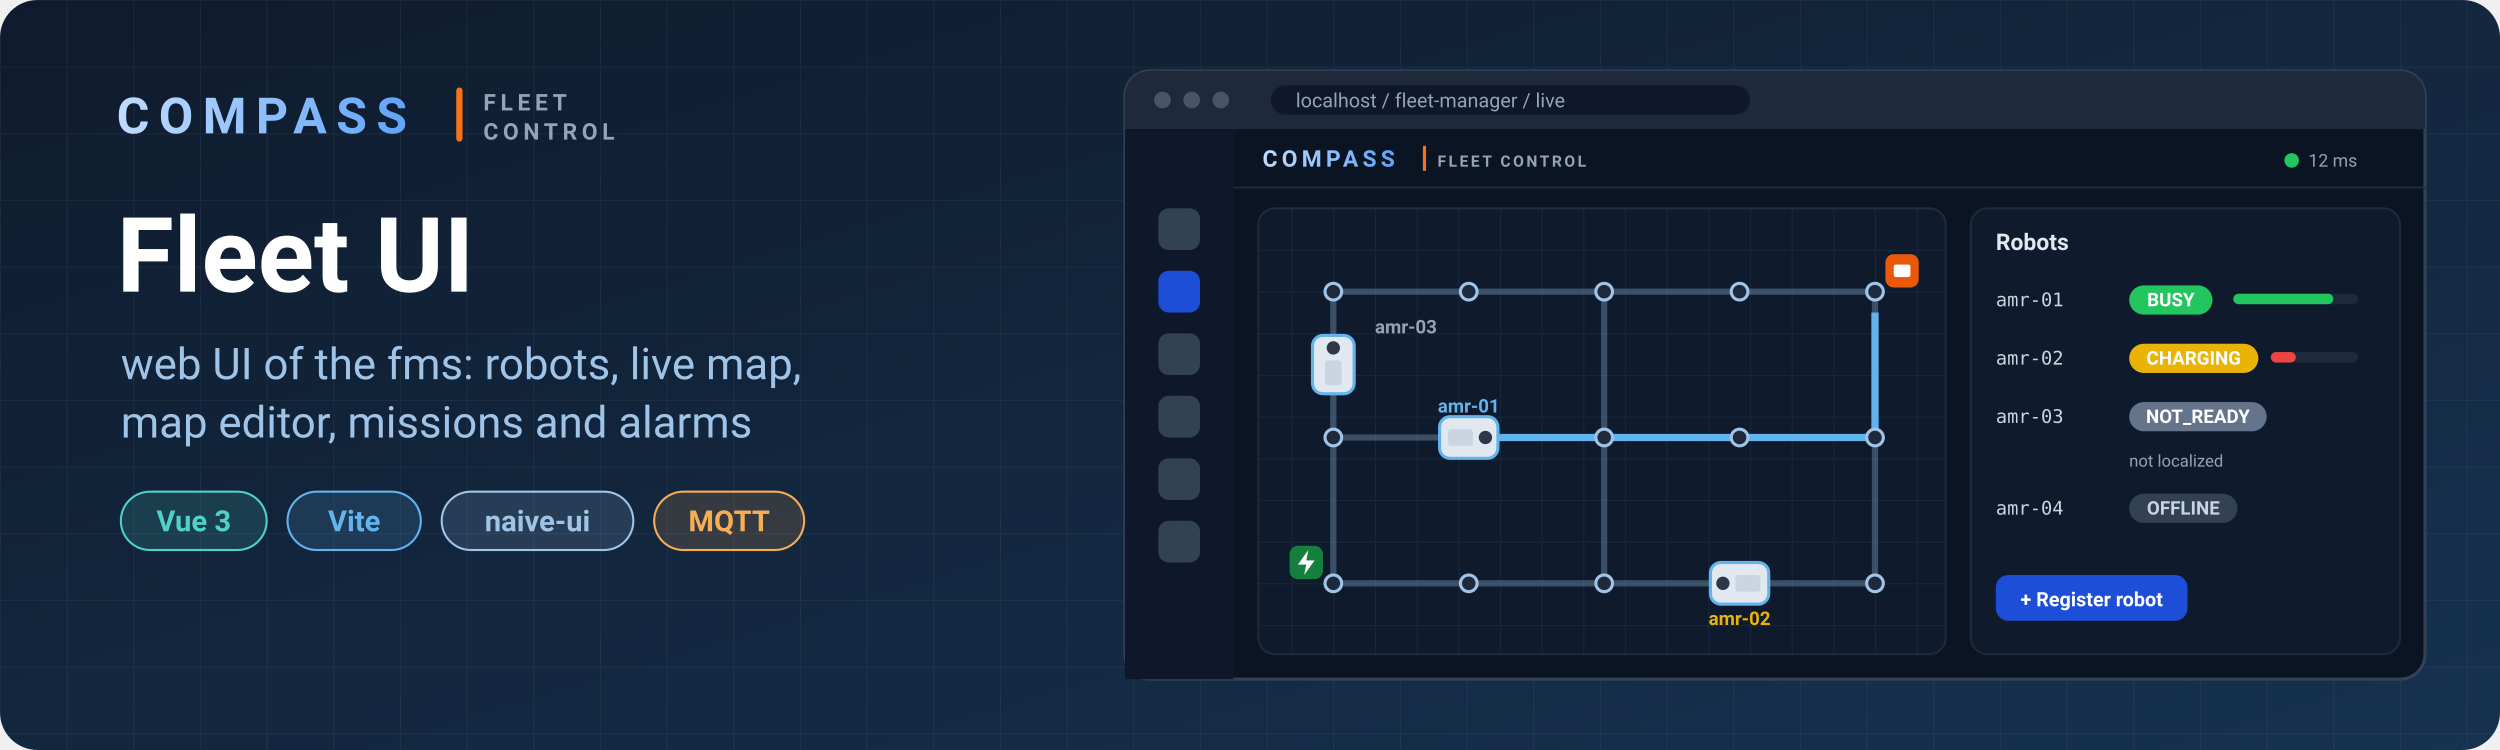
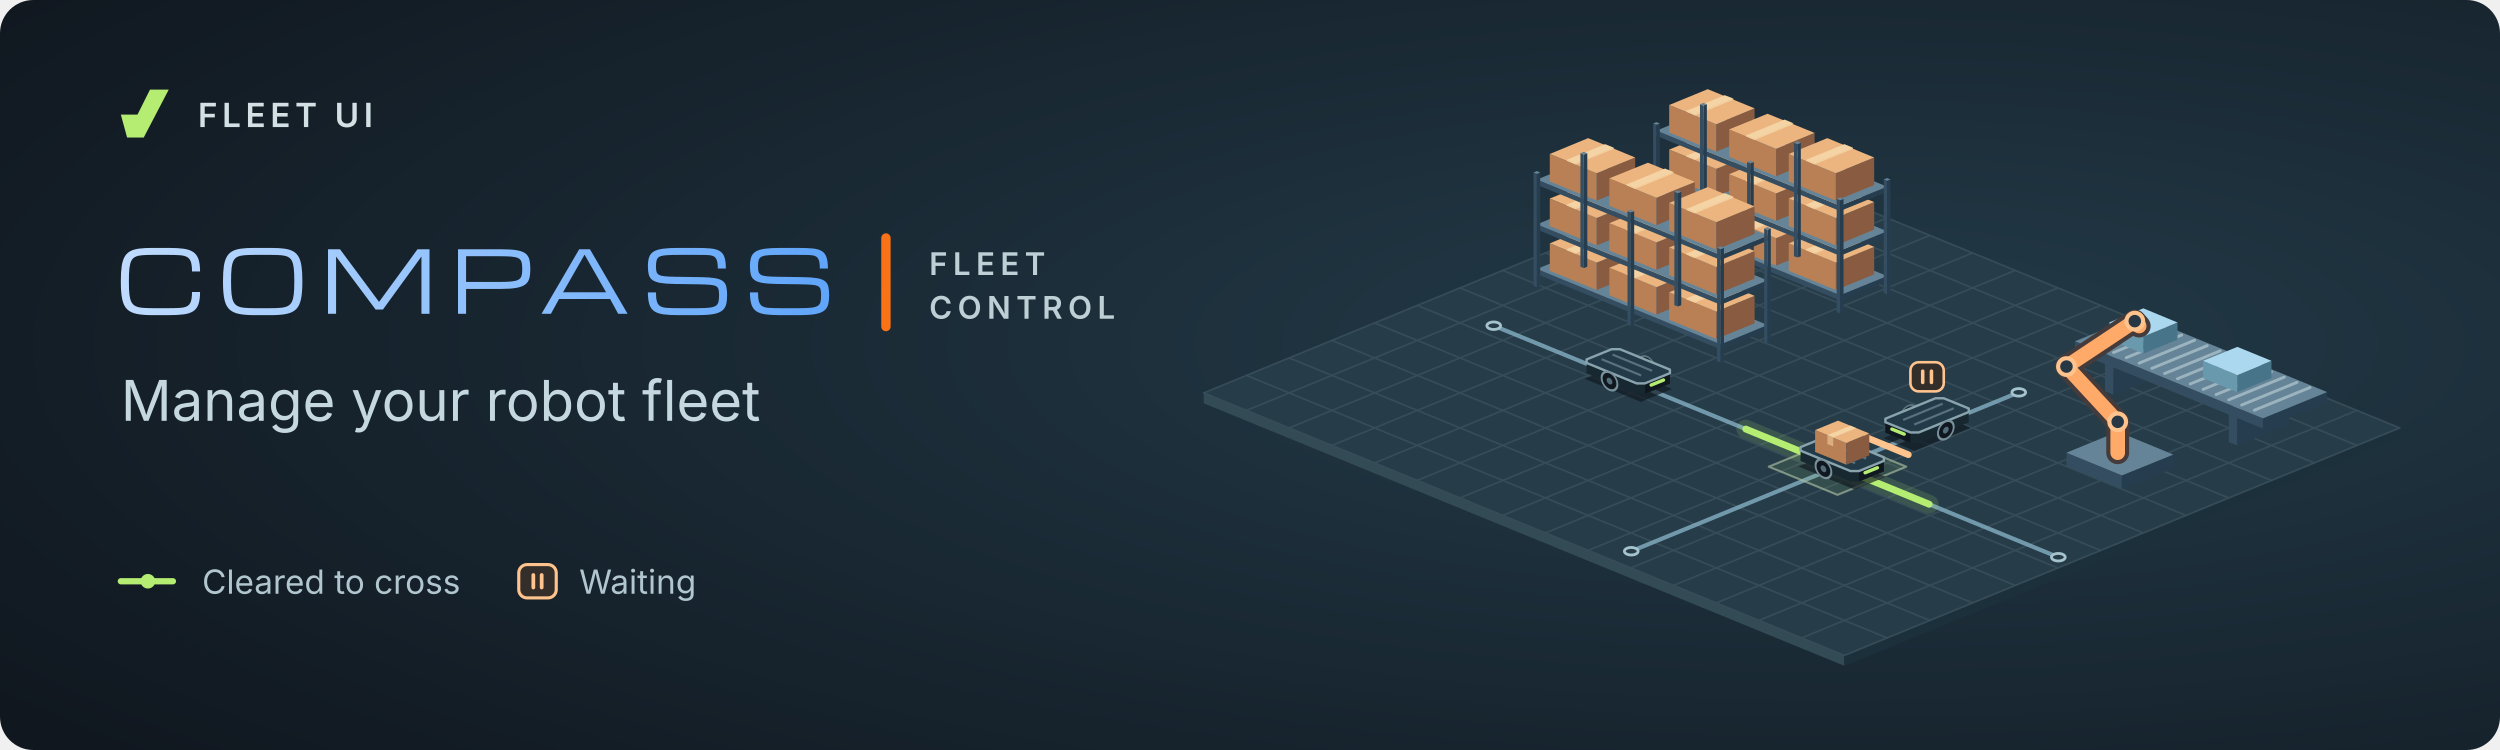
- <svg xmlns="http://www.w3.org/2000/svg" viewBox="0 0 1200 360" width="1200" height="360" font-family="'Segoe UI', Roboto, Helvetica, Arial, sans-serif">
+ <svg xmlns="http://www.w3.org/2000/svg" xmlns:xlink="http://www.w3.org/1999/xlink" width="1200" height="360" viewBox="0 0 1200 360" role="img" aria-labelledby="title description" font-family="Inter, 'Segoe UI', Arial, sans-serif">
  <defs>
-     <linearGradient id="bg" x1="0" y1="0" x2="1" y2="1">
-       <stop offset="0" stop-color="#0f1b2d" />
-       <stop offset="1" stop-color="#16324f" />
-     </linearGradient>
-     <pattern id="grid" width="32" height="32" patternUnits="userSpaceOnUse">
-       <path d="M32 0H0V32" fill="none" stroke="#ffffff" stroke-opacity="0.05" stroke-width="1" />
-     </pattern>
-     <linearGradient id="wordmark" x1="0" y1="0" x2="1" y2="0">
-       <stop offset="0" stop-color="#bfdbfe" />
+     <radialGradient id="backdrop" cx="0.73" cy="0.46" r="0.87">
+       <stop stop-color="#233b49" />
+       <stop offset="1" stop-color="#10171f" />
+     </radialGradient>
+     <linearGradient id="wordmark" x2="100%" y2="0%">
+       <stop stop-color="#bfdbfe" />
      <stop offset="1" stop-color="#60a5fa" />
    </linearGradient>
-     <pattern id="mapgrid" width="20" height="20" patternUnits="userSpaceOnUse">
-       <path d="M20 0H0V20" fill="none" stroke="#63b3ed" stroke-opacity="0.08" stroke-width="1" />
-     </pattern>
-     <g id="robot">
-       <rect x="-14" y="-10" width="28" height="20" rx="5" fill="#e2e8f0" stroke="#63b3ed" stroke-width="1.5" />
-       <rect x="-10" y="-4" width="12" height="8" rx="1.5" fill="#cbd5e1" />
-       <circle cx="8" cy="0" r="3.2" fill="#2d3748" />
+   </defs>
+   <rect width="1200" height="360" rx="16" fill="url(#backdrop)" />
+   <g transform="translate(58 43)">
+     <path d="M0 12h8l6-12h9L11 23H3Z" fill="#b4ed72" />
+     <text x="37" y="18" fill="#d3e1e5" font-size="16" font-weight="600" letter-spacing="2.2">FLEET UI</text>
+   </g>
+   <path aria-label="COMPASS" fill="url(#wordmark)" d="M58 135.54V134.73Q58 130.62 58.4 127.82Q58.81 125.03 59.79 123.28Q60.78 121.52 62.49 120.59Q64.19 119.67 66.77 119.33Q69.35 119 72.98 119H81.11Q85.26 119 88.12 119.39Q90.97 119.79 92.72 120.95Q94.46 122.11 95.25 124.35Q96.03 126.6 96.03 130.31H92.16Q92.16 127.39 91.64 125.77Q91.11 124.14 89.87 123.42Q88.63 122.69 86.49 122.52Q84.36 122.35 81.11 122.35H72.98Q70.1 122.35 68.12 122.52Q66.15 122.69 64.91 123.31Q63.67 123.92 63.01 125.25Q62.36 126.58 62.11 128.88Q61.87 131.18 61.87 134.73V135.54Q61.87 138.96 62.11 141.22Q62.36 143.48 63.01 144.83Q63.67 146.18 64.91 146.85Q66.15 147.51 68.12 147.72Q70.1 147.92 72.98 147.92H81.11Q84.36 147.92 86.49 147.78Q88.63 147.64 89.87 146.95Q91.11 146.26 91.64 144.66Q92.16 143.06 92.16 140.15H96.03Q96.03 143.86 95.25 146.08Q94.46 148.3 92.72 149.42Q90.97 150.54 88.12 150.9Q85.26 151.27 81.11 151.27H72.98Q68.45 151.27 65.52 150.65Q62.6 150.03 60.95 148.38Q59.31 146.73 58.66 143.62Q58 140.52 58 135.54ZM122.02 151.27Q117.48 151.27 114.56 150.65Q111.64 150.03 109.99 148.38Q108.35 146.73 107.69 143.62Q107.04 140.52 107.04 135.54V134.73Q107.04 130.62 107.44 127.82Q107.84 125.03 108.83 123.28Q109.82 121.52 111.52 120.59Q113.23 119.67 115.81 119.33Q118.39 119 122.02 119H130.15Q133.78 119 136.36 119.33Q138.94 119.67 140.64 120.59Q142.35 121.52 143.34 123.28Q144.32 125.03 144.73 127.82Q145.13 130.62 145.13 134.73V135.54Q145.13 140.52 144.47 143.62Q143.82 146.73 142.18 148.38Q140.53 150.03 137.61 150.65Q134.68 151.27 130.15 151.27ZM122.02 147.92H130.15Q133.03 147.92 135.01 147.72Q136.98 147.51 138.22 146.85Q139.46 146.18 140.12 144.83Q140.77 143.48 141.02 141.22Q141.26 138.96 141.26 135.54V134.73Q141.26 131.18 141.02 128.88Q140.77 126.58 140.12 125.25Q139.46 123.92 138.22 123.31Q136.98 122.69 135.01 122.52Q133.03 122.35 130.15 122.35H122.02Q119.14 122.35 117.16 122.52Q115.18 122.69 113.94 123.31Q112.7 123.92 112.05 125.25Q111.39 126.58 111.15 128.88Q110.91 131.18 110.91 134.73V135.54Q110.91 138.96 111.15 141.22Q111.39 143.48 112.05 144.83Q112.7 146.18 113.94 146.85Q115.18 147.51 117.16 147.72Q119.14 147.92 122.02 147.92ZM157.45 150.62V119.65H163.21L181.95 144.91L200.4 119.65H206.17V150.62H202.29V123.15L183.8 148.58H180.29L161.32 123.15V150.62ZM219.85 150.62V119.65H240.58Q245.12 119.65 247.89 120.09Q250.67 120.53 252.1 121.57Q253.53 122.61 254.03 124.37Q254.54 126.14 254.54 128.76V129.57Q254.54 132.07 254.02 133.81Q253.51 135.56 252.04 136.62Q250.57 137.69 247.78 138.19Q245 138.68 240.46 138.68H223.72V150.62ZM250.67 128.76Q250.67 126.84 250.3 125.7Q249.94 124.55 248.85 123.96Q247.76 123.38 245.6 123.18Q243.45 122.99 239.84 122.99H223.72V135.33H239.84Q243.45 135.33 245.6 135.1Q247.76 134.87 248.85 134.26Q249.94 133.64 250.3 132.5Q250.67 131.36 250.67 129.57ZM259.94 150.62 278.01 119.65H283.17L301.24 150.62H296.72L292.85 143.52H268.33L264.45 150.62ZM270.26 140.29H290.91L280.59 122.23ZM345.15 141.67Q345.15 139.87 344.87 138.84Q344.59 137.81 343.6 137.32Q342.61 136.83 340.53 136.68Q338.46 136.52 334.85 136.46L323.63 136.3Q319.48 136.24 316.96 135.8Q314.44 135.35 313.15 134.4Q311.86 133.44 311.42 131.83Q310.99 130.21 310.99 127.79Q310.99 125.15 311.59 123.44Q312.18 121.72 313.74 120.75Q315.31 119.79 318.17 119.39Q321.03 119 325.57 119H334.2Q338.32 119 341.06 119.26Q343.8 119.52 345.41 120.47Q347.03 121.42 347.72 123.42Q348.42 125.41 348.42 128.9H344.55Q344.55 126.2 344.03 124.82Q343.52 123.44 342.34 122.93Q341.16 122.43 339.16 122.39Q337.17 122.35 334.2 122.35H325.77Q322.16 122.35 319.99 122.49Q317.83 122.63 316.72 123.13Q315.61 123.64 315.24 124.75Q314.86 125.86 314.86 127.79Q314.86 129.43 315.12 130.41Q315.39 131.4 316.3 131.92Q317.22 132.43 319.14 132.62Q321.05 132.81 324.36 132.85L336.38 133.02Q340.61 133.08 343.14 133.51Q345.68 133.94 346.94 134.91Q348.2 135.88 348.61 137.52Q349.02 139.17 349.02 141.67Q349.02 144.39 348.51 146.23Q347.99 148.08 346.52 149.19Q345.05 150.3 342.27 150.78Q339.48 151.27 334.95 151.27H325.51Q321.38 151.27 318.57 150.9Q315.77 150.54 314.11 149.44Q312.44 148.34 311.72 146.16Q310.99 143.99 310.99 140.36H314.86Q314.86 143.2 315.33 144.75Q315.79 146.3 316.95 146.98Q318.11 147.66 320.2 147.79Q322.28 147.92 325.51 147.92H334.75Q338.36 147.92 340.45 147.69Q342.55 147.45 343.56 146.8Q344.57 146.14 344.86 144.91Q345.15 143.68 345.15 141.67ZM394.13 141.67Q394.13 139.87 393.85 138.84Q393.56 137.81 392.58 137.32Q391.59 136.83 389.51 136.68Q387.43 136.52 383.82 136.46L372.61 136.3Q368.46 136.24 365.94 135.8Q363.42 135.35 362.13 134.4Q360.83 133.44 360.4 131.83Q359.97 130.21 359.97 127.79Q359.97 125.15 360.56 123.44Q361.16 121.72 362.72 120.75Q364.28 119.79 367.15 119.39Q370.01 119 374.55 119H383.18Q387.29 119 390.03 119.26Q392.78 119.52 394.39 120.47Q396 121.42 396.7 123.42Q397.4 125.41 397.4 128.9H393.52Q393.52 126.2 393.01 124.82Q392.49 123.44 391.32 122.93Q390.14 122.43 388.14 122.39Q386.14 122.35 383.18 122.35H374.75Q371.14 122.35 368.97 122.49Q366.8 122.63 365.69 123.13Q364.59 123.64 364.21 124.75Q363.84 125.86 363.84 127.79Q363.84 129.43 364.1 130.41Q364.36 131.4 365.28 131.92Q366.2 132.43 368.11 132.62Q370.03 132.81 373.34 132.85L385.36 133.02Q389.59 133.08 392.12 133.51Q394.65 133.94 395.91 134.91Q397.17 135.88 397.59 137.52Q398 139.17 398 141.67Q398 144.39 397.49 146.23Q396.97 148.08 395.5 149.19Q394.03 150.3 391.24 150.78Q388.46 151.27 383.92 151.27H374.49Q370.35 151.27 367.55 150.9Q364.75 150.54 363.08 149.44Q361.42 148.34 360.69 146.16Q359.97 143.99 359.97 140.36H363.84Q363.84 143.2 364.3 144.75Q364.77 146.3 365.93 146.98Q367.09 147.66 369.17 147.79Q371.26 147.92 374.49 147.92H383.72Q387.33 147.92 389.43 147.69Q391.53 147.45 392.54 146.8Q393.54 146.14 393.84 144.91Q394.13 143.68 394.13 141.67Z" />
+   <rect x="423" y="112" width="4.5" height="47" rx="2.25" fill="#f97316" />
+   <g fill="#bed0d6" font-size="15" font-weight="600" letter-spacing="2.6">
+     <text x="446" y="132">FLEET</text>
+     <text x="446" y="153">CONTROL</text>
+   </g>
+   <text x="58" y="202" font-size="27" fill="#c6d8df">Manage your robot fleet</text>
+   <g transform="translate(58 279)" fill="#b1c6ce" font-size="16">
+     <path d="M0 0h25" fill="none" stroke="#b4ed72" stroke-width="3" stroke-linecap="round" />
+     <circle cx="13" r="3.5" fill="#b4ed72" />
+     <text x="39" y="6">Cleared to cross</text>
+     <rect x="191" y="-8" width="18" height="16" rx="4" fill="#342e2a" stroke="#ffc38e" stroke-width="1.5" />
+     <path d="M198-3v6m4-6v6" fill="none" stroke="#ffc38e" stroke-width="1.8" stroke-linecap="round" />
+     <text x="220" y="6">Waiting</text>
+   </g>
+   <g transform="translate(17 19)">
+     <polygon points="560.8,169.6 868.3,295.6 868.3,300.6 560.8,174.6" fill="#334B55" />
+     <polygon points="1134.8,186.4 868.3,295.6 868.3,300.6 1134.8,191.4" fill="#1C303B" />
+     <polygon points="827.3,60.4 1134.8,186.4 868.3,295.6 560.8,169.6" fill="#263D49" />
+     <polyline points="827.3,60.4 560.8,169.6" fill="none" stroke="#364C58" stroke-width="0.8" stroke-linejoin="round" stroke-linecap="round" stroke-dasharray="none" />
+     <polyline points="847.8,68.8 581.3,178.0" fill="none" stroke="#364C58" stroke-width="0.8" stroke-linejoin="round" stroke-linecap="round" stroke-dasharray="none" />
+     <polyline points="868.3,77.2 601.8,186.4" fill="none" stroke="#364C58" stroke-width="0.8" stroke-linejoin="round" stroke-linecap="round" stroke-dasharray="none" />
+     <polyline points="888.8,85.6 622.3,194.8" fill="none" stroke="#364C58" stroke-width="0.8" stroke-linejoin="round" stroke-linecap="round" stroke-dasharray="none" />
+     <polyline points="909.3,94.0 642.8,203.2" fill="none" stroke="#364C58" stroke-width="0.8" stroke-linejoin="round" stroke-linecap="round" stroke-dasharray="none" />
+     <polyline points="929.8,102.4 663.3,211.6" fill="none" stroke="#364C58" stroke-width="0.8" stroke-linejoin="round" stroke-linecap="round" stroke-dasharray="none" />
+     <polyline points="950.3,110.8 683.8,220.0" fill="none" stroke="#364C58" stroke-width="0.8" stroke-linejoin="round" stroke-linecap="round" stroke-dasharray="none" />
+     <polyline points="970.8,119.2 704.3,228.4" fill="none" stroke="#364C58" stroke-width="0.8" stroke-linejoin="round" stroke-linecap="round" stroke-dasharray="none" />
+     <polyline points="991.3,127.6 724.8,236.8" fill="none" stroke="#364C58" stroke-width="0.8" stroke-linejoin="round" stroke-linecap="round" stroke-dasharray="none" />
+     <polyline points="1011.8,136.0 745.3,245.2" fill="none" stroke="#364C58" stroke-width="0.8" stroke-linejoin="round" stroke-linecap="round" stroke-dasharray="none" />
+     <polyline points="1032.3,144.4 765.8,253.6" fill="none" stroke="#364C58" stroke-width="0.8" stroke-linejoin="round" stroke-linecap="round" stroke-dasharray="none" />
+     <polyline points="1052.8,152.8 786.3,262.0" fill="none" stroke="#364C58" stroke-width="0.8" stroke-linejoin="round" stroke-linecap="round" stroke-dasharray="none" />
+     <polyline points="1073.3,161.2 806.8,270.4" fill="none" stroke="#364C58" stroke-width="0.8" stroke-linejoin="round" stroke-linecap="round" stroke-dasharray="none" />
+     <polyline points="1093.8,169.6 827.3,278.8" fill="none" stroke="#364C58" stroke-width="0.8" stroke-linejoin="round" stroke-linecap="round" stroke-dasharray="none" />
+     <polyline points="1114.3,178.0 847.8,287.2" fill="none" stroke="#364C58" stroke-width="0.8" stroke-linejoin="round" stroke-linecap="round" stroke-dasharray="none" />
+     <polyline points="1134.8,186.4 868.3,295.6" fill="none" stroke="#364C58" stroke-width="0.8" stroke-linejoin="round" stroke-linecap="round" stroke-dasharray="none" />
+     <polyline points="827.3,60.4 1134.8,186.4" fill="none" stroke="#364C58" stroke-width="0.8" stroke-linejoin="round" stroke-linecap="round" stroke-dasharray="none" />
+     <polyline points="806.8,68.8 1114.3,194.8" fill="none" stroke="#364C58" stroke-width="0.8" stroke-linejoin="round" stroke-linecap="round" stroke-dasharray="none" />
+     <polyline points="786.3,77.2 1093.8,203.2" fill="none" stroke="#364C58" stroke-width="0.8" stroke-linejoin="round" stroke-linecap="round" stroke-dasharray="none" />
+     <polyline points="765.8,85.6 1073.3,211.6" fill="none" stroke="#364C58" stroke-width="0.8" stroke-linejoin="round" stroke-linecap="round" stroke-dasharray="none" />
+     <polyline points="745.3,94.0 1052.8,220.0" fill="none" stroke="#364C58" stroke-width="0.8" stroke-linejoin="round" stroke-linecap="round" stroke-dasharray="none" />
+     <polyline points="724.8,102.4 1032.3,228.4" fill="none" stroke="#364C58" stroke-width="0.8" stroke-linejoin="round" stroke-linecap="round" stroke-dasharray="none" />
+     <polyline points="704.3,110.8 1011.8,236.8" fill="none" stroke="#364C58" stroke-width="0.8" stroke-linejoin="round" stroke-linecap="round" stroke-dasharray="none" />
+     <polyline points="683.8,119.2 991.3,245.2" fill="none" stroke="#364C58" stroke-width="0.8" stroke-linejoin="round" stroke-linecap="round" stroke-dasharray="none" />
+     <polyline points="663.3,127.6 970.8,253.6" fill="none" stroke="#364C58" stroke-width="0.8" stroke-linejoin="round" stroke-linecap="round" stroke-dasharray="none" />
+     <polyline points="642.8,136.0 950.3,262.0" fill="none" stroke="#364C58" stroke-width="0.8" stroke-linejoin="round" stroke-linecap="round" stroke-dasharray="none" />
+     <polyline points="622.3,144.4 929.8,270.4" fill="none" stroke="#364C58" stroke-width="0.8" stroke-linejoin="round" stroke-linecap="round" stroke-dasharray="none" />
+     <polyline points="601.8,152.8 909.3,278.8" fill="none" stroke="#364C58" stroke-width="0.8" stroke-linejoin="round" stroke-linecap="round" stroke-dasharray="none" />
+     <polyline points="581.3,161.2 888.8,287.2" fill="none" stroke="#364C58" stroke-width="0.8" stroke-linejoin="round" stroke-linecap="round" stroke-dasharray="none" />
+     <polyline points="560.8,169.6 868.3,295.6" fill="none" stroke="#364C58" stroke-width="0.8" stroke-linejoin="round" stroke-linecap="round" stroke-dasharray="none" />
+     <defs>
+       <g id="ce-shuttle" stroke-linejoin="round">
+         <path d="M-21-1-6-7.2 21 3.9 6 10.1Z" fill="#10171f" opacity=".65" />
+         <g transform="matrix(.9 .369 0 1 9 -7.4)">
+           <circle r="4.2" fill="#10171f" stroke="#59727e" stroke-width="1" />
+         </g>
+         <path d="M-20-10.3-20-8.6 4 1.2 8 1.2 20-3.7 20 1.3 8 6.2 4 6.2-20-3.6Z" fill="#172831" />
+         <path d="M8 1.2 20-3.7V1.3L8 6.2Z" fill="#10171f" />
+         <path d="M-20-10.3-8-15.2H-4L20-5.4V-3.7L8 1.2H4L-20-8.6Z" fill="#233b49" stroke="#8aa4ae" stroke-width="1.15" />
+         <path d="M-12.8-10.4 6.2-2.6M-7.5-12.6 11.5-4.8" fill="none" stroke="#58717e" stroke-width="1.05" />
+         <g transform="matrix(.9 .369 0 1 -9 .1)">
+           <circle r="4.2" fill="#10171f" stroke="#77909a" stroke-width="1.05" />
+           <circle r="1.55" fill="#526c79" />
+         </g>
+         <path d="m11 2 5.9-2.4" fill="none" stroke="#b4ed72" stroke-width="1.65" stroke-linecap="round" />
+       </g>
+       <g id="ce-hold-symbol">
+         <rect x="-8" y="-32.5" width="16" height="14" rx="4" fill="#342e2a" stroke="#ffc38e" stroke-width="1.25" />
+         <path d="M-2.1-28.2v5.4m4.2-5.4v5.4" fill="none" stroke="#ffc38e" stroke-width="1.7" stroke-linecap="round" />
+       </g>
+     </defs>
+     <g transform="translate(865 205)" fill="none" stroke-linecap="round" stroke-linejoin="round">
+       <path d="M-165-67.65 106 43.46M87-35.67-99 40.59" stroke="#88b4c7" stroke-width="2" opacity=".78" />
+       <g fill="#263d49" stroke="#a5c3cd" stroke-width="1.35">
+         <ellipse cx="-165" cy="-67.65" rx="3.3" ry="1.8" />
+         <ellipse cx="106" cy="43.46" rx="3.3" ry="1.8" />
+         <ellipse cx="87" cy="-35.67" rx="3.3" ry="1.8" />
+         <ellipse cx="-99" cy="40.59" rx="3.3" ry="1.8" />
+       </g>
+       <path d="M-33 0 0-13.53 33 0 0 13.53Z" fill="#b4ed72" fill-opacity=".10" stroke="#a6ba9f" stroke-opacity=".68" stroke-width="1" />
+       <g class="ce-reservation" stroke="#b4ed72">
+         <path d="M-44-18.04 44 18.04" stroke-width="9" opacity=".14" />
+         <path d="M-44-18.04 44 18.04" stroke-width="3.3" />
+       </g>
+       <path class="ce-stop-east" d="M-34-5.74-14-13.94" stroke="#ffc38e" stroke-width="3.2" visibility="hidden" />
+       <path class="ce-stop-west" d="M14-13.94 34-5.74" stroke="#ffc38e" stroke-width="3.2" />
    </g>
-   </defs>
-   <rect width="1200" height="360" rx="18" fill="url(#bg)" />
-   <rect width="1200" height="360" rx="18" fill="url(#grid)" />
-   <rect x="540" y="34" width="624" height="292" rx="12" fill="#0b1422" stroke="#334155" stroke-width="1.5" />
-   <path d="M552 34H1152A12 12 0 0 1 1164 46V62H540V46A12 12 0 0 1 552 34Z" fill="#1e293b" />
-   <g fill="#475569">
-     <circle cx="558" cy="48" r="4" />
-     <circle cx="572" cy="48" r="4" />
-     <circle cx="586" cy="48" r="4" />
-   </g>
-   <rect x="610" y="41" width="230" height="14" rx="7" fill="#0f172a" />
-   <text x="622" y="51.5" fill="#94a3b8" font-size="9.5">localhost / fleet-manager / live</text>
-   <text x="606" y="80" fill="url(#wordmark)" font-size="11" font-weight="700" letter-spacing="2">COMPASS</text>
-   <rect x="683" y="70" width="1.5" height="12" fill="#f97316" />
-   <text x="690" y="80" fill="#94a3b8" font-size="7.5" font-weight="600" letter-spacing="1.2">FLEET CONTROL</text>
-   <circle cx="1100" cy="77" r="3.5" fill="#22c55e" />
-   <text x="1108" y="80" fill="#94a3b8" font-size="8.5">12 ms</text>
-   <path d="M592 90H1164" stroke="#1e293b" stroke-width="1" />
-   <rect x="540" y="62" width="52" height="264" fill="#0f172a" />
-   <g fill="#334155">
-     <rect x="556" y="100" width="20" height="20" rx="5" />
-     <rect x="556" y="160" width="20" height="20" rx="5" />
-     <rect x="556" y="190" width="20" height="20" rx="5" />
-     <rect x="556" y="220" width="20" height="20" rx="5" />
-     <rect x="556" y="250" width="20" height="20" rx="5" />
-   </g>
-   <rect x="556" y="130" width="20" height="20" rx="5" fill="#1d4ed8" />
-   <rect x="604" y="100" width="330" height="214" rx="8" fill="#0f1b2d" stroke="#1e293b" />
-   <rect x="604" y="100" width="330" height="214" rx="8" fill="url(#mapgrid)" />
-   <g stroke="#a0c4e8" stroke-opacity="0.3" stroke-width="3" stroke-linecap="round" fill="none">
-     <path d="M640 140H900M640 210H900M640 280H900" />
-     <path d="M640 140V280M770 140V280M900 140V280" />
-   </g>
-   <path d="M705 210H900V150" fill="none" stroke="#63b3ed" stroke-width="3.5" stroke-linejoin="round" />
-   <g fill="#1e293b" stroke="#a0c4e8" stroke-width="1.5">
-     <circle cx="640" cy="140" r="4" />
-     <circle cx="705" cy="140" r="4" />
-     <circle cx="770" cy="140" r="4" />
-     <circle cx="835" cy="140" r="4" />
-     <circle cx="900" cy="140" r="4" />
-     <circle cx="640" cy="210" r="4" />
-     <circle cx="705" cy="210" r="4" />
-     <circle cx="770" cy="210" r="4" />
-     <circle cx="835" cy="210" r="4" />
-     <circle cx="900" cy="210" r="4" />
-     <circle cx="640" cy="280" r="4" />
-     <circle cx="705" cy="280" r="4" />
-     <circle cx="770" cy="280" r="4" />
-     <circle cx="835" cy="280" r="4" />
-     <circle cx="900" cy="280" r="4" />
-   </g>
-   <rect x="619" y="262" width="16" height="16" rx="4" fill="#15803d" />
-   <path d="M628 264L623 271H627L626 276L631 269H627Z" fill="#ffffff" />
-   <rect x="905" y="122" width="16" height="16" rx="4" fill="#ea580c" />
-   <rect x="909" y="127" width="8" height="6" rx="1" fill="#ffffff" />
-   <g transform="translate(705 210)">
-     <use href="#robot" />
-   </g>
-   <g transform="translate(835 280) rotate(180)">
-     <use href="#robot" />
-   </g>
-   <g transform="translate(640 175) rotate(-90)">
-     <use href="#robot" />
-   </g>
-   <g font-size="9" font-weight="600" text-anchor="middle">
-     <text x="705" y="198" fill="#63b3ed">amr-01</text>
-     <text x="835" y="300" fill="#eab308">amr-02</text>
-     <text x="660" y="160" fill="#94a3b8" text-anchor="start">amr-03</text>
-   </g>
-   <rect x="946" y="100" width="206" height="214" rx="8" fill="#0f1b2d" stroke="#1e293b" />
-   <text x="958" y="120" fill="#e2e8f0" font-size="11" font-weight="600">Robots</text>
-   <g font-size="9">
-     <g transform="translate(958 136)">
-       <text y="11" fill="#cbd5e1" font-family="monospace">amr-01</text>
-       <rect x="64" y="1" width="40" height="14" rx="7" fill="#22c55e" />
-       <text x="84" y="11" fill="#ffffff" font-weight="600" text-anchor="middle">BUSY</text>
-       <rect x="114" y="5" width="60" height="5" rx="2.5" fill="#1e293b" />
-       <rect x="114" y="5" width="48" height="5" rx="2.5" fill="#22c55e" />
-     </g>
-     <g transform="translate(958 164)">
-       <text y="11" fill="#cbd5e1" font-family="monospace">amr-02</text>
-       <rect x="64" y="1" width="62" height="14" rx="7" fill="#eab308" />
-       <text x="95" y="11" fill="#ffffff" font-weight="600" text-anchor="middle">CHARGING</text>
-       <rect x="132" y="5" width="42" height="5" rx="2.5" fill="#1e293b" />
-       <rect x="132" y="5" width="12" height="5" rx="2.5" fill="#ef4444" />
-     </g>
-     <g transform="translate(958 192)">
-       <text y="11" fill="#cbd5e1" font-family="monospace">amr-03</text>
-       <rect x="64" y="1" width="66" height="14" rx="7" fill="#64748b" />
-       <text x="97" y="11" fill="#ffffff" font-weight="600" text-anchor="middle">NOT_READY</text>
-     </g>
-     <text x="1022" y="224" fill="#94a3b8" font-size="8">not localized</text>
-     <g transform="translate(958 236)">
-       <text y="11" fill="#cbd5e1" font-family="monospace">amr-04</text>
-       <rect x="64" y="1" width="52" height="14" rx="7" fill="#334155" />
-       <text x="90" y="11" fill="#cbd5e1" font-weight="600" text-anchor="middle">OFFLINE</text>
+     <polygon points="778.1,86.6 866.2,122.7 866.2,125.2 778.1,89.1" fill="#344D60" />
+     <polygon points="888.8,113.5 866.2,122.7 866.2,125.2 888.8,116.0" fill="#263D50" />
+     <polygon points="800.6,77.4 888.8,113.5 866.2,122.7 778.1,86.6" fill="#668497" />
+     <polygon points="784.2,74.3 806.8,83.5 806.8,96.7 784.2,87.5" fill="#B88054" />
+     <polygon points="825.2,75.9 806.8,83.5 806.8,96.7 825.2,89.1" fill="#895C41" />
+     <polygon points="802.7,66.7 825.2,75.9 806.8,83.5 784.2,74.3" fill="#ECB57F" />
+     <polygon points="792.5,77.1 796.5,78.8 796.5,79.3 792.5,77.6" fill="#F4D3A4" />
+     <polygon points="815.0,71.2 796.5,78.8 796.5,79.3 815.0,71.7" fill="#F4D3A4" />
+     <polygon points="810.9,69.6 815.0,71.2 796.5,78.8 792.5,77.1" fill="#F4D3A4" />
+     <polygon points="813.0,86.0 835.5,95.3 835.5,108.5 813.0,99.2" fill="#B88054" />
+     <polygon points="854.0,87.7 835.5,95.3 835.5,108.5 854.0,100.9" fill="#895C41" />
+     <polygon points="831.4,78.5 854.0,87.7 835.5,95.3 813.0,86.0" fill="#ECB57F" />
+     <polygon points="821.1,88.9 825.2,90.6 825.2,91.1 821.1,89.4" fill="#F4D3A4" />
+     <polygon points="843.7,83.0 825.2,90.6 825.2,91.1 843.7,83.5" fill="#F4D3A4" />
+     <polygon points="839.6,81.3 843.7,83.0 825.2,90.6 821.1,88.9" fill="#F4D3A4" />
+     <polygon points="841.6,97.8 864.2,107.0 864.2,120.2 841.6,111.0" fill="#B88054" />
+     <polygon points="882.6,99.5 864.2,107.0 864.2,120.2 882.6,112.7" fill="#895C41" />
+     <polygon points="860.1,90.2 882.6,99.5 864.2,107.0 841.6,97.8" fill="#ECB57F" />
+     <polygon points="849.9,100.6 854.0,102.3 854.0,102.8 849.9,101.1" fill="#F4D3A4" />
+     <polygon points="872.4,94.8 854.0,102.3 854.0,102.8 872.4,95.3" fill="#F4D3A4" />
+     <polygon points="868.3,93.1 872.4,94.8 854.0,102.3 849.9,100.6" fill="#F4D3A4" />
+     <polygon points="778.1,65.2 866.2,101.3 866.2,103.8 778.1,67.6" fill="#344D60" />
+     <polygon points="888.8,92.0 866.2,101.3 866.2,103.8 888.8,94.5" fill="#263D50" />
+     <polygon points="800.6,55.9 888.8,92.0 866.2,101.3 778.1,65.2" fill="#668497" />
+     <polygon points="784.2,52.8 806.8,62.0 806.8,75.2 784.2,66.0" fill="#B88054" />
+     <polygon points="825.2,54.5 806.8,62.0 806.8,75.2 825.2,67.7" fill="#895C41" />
+     <polygon points="802.7,45.2 825.2,54.5 806.8,62.0 784.2,52.8" fill="#ECB57F" />
+     <polygon points="792.5,55.7 796.5,57.4 796.5,57.8 792.5,56.2" fill="#F4D3A4" />
+     <polygon points="815.0,49.8 796.5,57.4 796.5,57.8 815.0,50.3" fill="#F4D3A4" />
+     <polygon points="810.9,48.1 815.0,49.8 796.5,57.4 792.5,55.7" fill="#F4D3A4" />
+     <polygon points="813.0,64.6 835.5,73.8 835.5,87.0 813.0,77.8" fill="#B88054" />
+     <polygon points="854.0,66.2 835.5,73.8 835.5,87.0 854.0,79.4" fill="#895C41" />
+     <polygon points="831.4,57.0 854.0,66.2 835.5,73.8 813.0,64.6" fill="#ECB57F" />
+     <polygon points="821.1,67.4 825.2,69.1 825.2,69.6 821.1,67.9" fill="#F4D3A4" />
+     <polygon points="843.7,61.6 825.2,69.1 825.2,69.6 843.7,62.0" fill="#F4D3A4" />
+     <polygon points="839.6,59.9 843.7,61.6 825.2,69.1 821.1,67.4" fill="#F4D3A4" />
+     <polygon points="841.6,76.3 864.2,85.6 864.2,98.8 841.6,89.5" fill="#B88054" />
+     <polygon points="882.6,78.0 864.2,85.6 864.2,98.8 882.6,91.2" fill="#895C41" />
+     <polygon points="860.1,68.8 882.6,78.0 864.2,85.6 841.6,76.3" fill="#ECB57F" />
+     <polygon points="849.9,79.2 854.0,80.9 854.0,81.4 849.9,79.7" fill="#F4D3A4" />
+     <polygon points="872.4,73.3 854.0,80.9 854.0,81.4 872.4,73.8" fill="#F4D3A4" />
+     <polygon points="868.3,71.6 872.4,73.3 854.0,80.9 849.9,79.2" fill="#F4D3A4" />
+     <polygon points="778.1,43.7 866.2,79.8 866.2,82.3 778.1,46.2" fill="#344D60" />
+     <polygon points="888.8,70.6 866.2,79.8 866.2,82.3 888.8,73.1" fill="#263D50" />
+     <polygon points="800.6,34.5 888.8,70.6 866.2,79.8 778.1,43.7" fill="#668497" />
+     <polygon points="784.2,31.4 806.8,40.6 806.8,53.8 784.2,44.6" fill="#B88054" />
+     <polygon points="825.2,33.0 806.8,40.6 806.8,53.8 825.2,46.2" fill="#895C41" />
+     <polygon points="802.7,23.8 825.2,33.0 806.8,40.6 784.2,31.4" fill="#ECB57F" />
+     <polygon points="792.5,34.2 796.5,35.9 796.5,36.4 792.5,34.7" fill="#F4D3A4" />
+     <polygon points="815.0,28.3 796.5,35.9 796.5,36.4 815.0,28.8" fill="#F4D3A4" />
+     <polygon points="810.9,26.7 815.0,28.3 796.5,35.9 792.5,34.2" fill="#F4D3A4" />
+     <polygon points="813.0,43.1 835.5,52.4 835.5,65.6 813.0,56.3" fill="#B88054" />
+     <polygon points="854.0,44.8 835.5,52.4 835.5,65.6 854.0,58.0" fill="#895C41" />
+     <polygon points="831.4,35.6 854.0,44.8 835.5,52.4 813.0,43.1" fill="#ECB57F" />
+     <polygon points="821.1,46.0 825.2,47.7 825.2,48.2 821.1,46.5" fill="#F4D3A4" />
+     <polygon points="843.7,40.1 825.2,47.7 825.2,48.2 843.7,40.6" fill="#F4D3A4" />
+     <polygon points="839.6,38.4 843.7,40.1 825.2,47.7 821.1,46.0" fill="#F4D3A4" />
+     <polygon points="841.6,54.9 864.2,64.1 864.2,77.3 841.6,68.1" fill="#B88054" />
+     <polygon points="882.6,56.6 864.2,64.1 864.2,77.3 882.6,69.8" fill="#895C41" />
+     <polygon points="860.1,47.3 882.6,56.6 864.2,64.1 841.6,54.9" fill="#ECB57F" />
+     <polygon points="849.9,57.7 854.0,59.4 854.0,59.9 849.9,58.2" fill="#F4D3A4" />
+     <polygon points="872.4,51.9 854.0,59.4 854.0,59.9 872.4,52.4" fill="#F4D3A4" />
+     <polygon points="868.3,50.2 872.4,51.9 854.0,59.4 849.9,57.7" fill="#F4D3A4" />
+     <polygon points="799.0,31.0 800.6,31.7 800.6,86.1 799.0,85.5" fill="#344D60" />
+     <polygon points="802.3,31.0 800.6,31.7 800.6,86.1 802.3,85.5" fill="#263D50" />
+     <polygon points="800.6,30.4 802.3,31.0 800.6,31.7 799.0,31.0" fill="#668497" />
+     <polygon points="776.5,40.3 778.1,40.9 778.1,95.4 776.5,94.7" fill="#344D60" />
+     <polygon points="779.7,40.3 778.1,40.9 778.1,95.4 779.7,94.7" fill="#263D50" />
+     <polygon points="778.1,39.6 779.7,40.3 778.1,40.9 776.5,40.3" fill="#668497" />
+     <polygon points="844.1,49.5 845.8,50.2 845.8,104.6 844.1,104.0" fill="#344D60" />
+     <polygon points="847.4,49.5 845.8,50.2 845.8,104.6 847.4,104.0" fill="#263D50" />
+     <polygon points="845.8,48.8 847.4,49.5 845.8,50.2 844.1,49.5" fill="#668497" />
+     <polygon points="821.6,58.7 823.2,59.4 823.2,113.9 821.6,113.2" fill="#344D60" />
+     <polygon points="824.8,58.7 823.2,59.4 823.2,113.9 824.8,113.2" fill="#263D50" />
+     <polygon points="823.2,58.1 824.8,58.7 823.2,59.4 821.6,58.7" fill="#668497" />
+     <polygon points="887.2,67.1 888.8,67.8 888.8,122.3 887.2,121.6" fill="#344D60" />
+     <polygon points="890.4,67.1 888.8,67.8 888.8,122.3 890.4,121.6" fill="#263D50" />
+     <polygon points="888.8,66.5 890.4,67.1 888.8,67.8 887.2,67.1" fill="#668497" />
+     <polygon points="864.6,76.4 866.2,77.1 866.2,131.5 864.6,130.8" fill="#344D60" />
+     <polygon points="867.9,76.4 866.2,77.1 866.2,131.5 867.9,130.8" fill="#263D50" />
+     <polygon points="866.2,75.7 867.9,76.4 866.2,77.1 864.6,76.4" fill="#668497" />
+     <polygon points="720.7,110.1 808.9,146.3 808.9,148.7 720.7,112.6" fill="#344D60" />
+     <polygon points="831.4,137.0 808.9,146.3 808.9,148.7 831.4,139.5" fill="#263D50" />
+     <polygon points="743.2,100.9 831.4,137.0 808.9,146.3 720.7,110.1" fill="#668497" />
+     <polygon points="726.9,97.8 749.4,107.0 749.4,120.2 726.9,111.0" fill="#B88054" />
+     <polygon points="767.9,99.5 749.4,107.0 749.4,120.2 767.9,112.7" fill="#895C41" />
+     <polygon points="745.3,90.2 767.9,99.5 749.4,107.0 726.9,97.8" fill="#ECB57F" />
+     <polygon points="735.0,100.6 739.1,102.3 739.1,102.8 735.0,101.1" fill="#F4D3A4" />
+     <polygon points="757.6,94.8 739.1,102.3 739.1,102.8 757.6,95.3" fill="#F4D3A4" />
+     <polygon points="753.5,93.1 757.6,94.8 739.1,102.3 735.0,100.6" fill="#F4D3A4" />
+     <polygon points="755.5,109.5 778.1,118.8 778.1,132.0 755.5,122.7" fill="#B88054" />
+     <polygon points="796.5,111.2 778.1,118.8 778.1,132.0 796.5,124.4" fill="#895C41" />
+     <polygon points="774.0,102.0 796.5,111.2 778.1,118.8 755.5,109.5" fill="#ECB57F" />
+     <polygon points="763.8,112.4 767.9,114.1 767.9,114.6 763.8,112.9" fill="#F4D3A4" />
+     <polygon points="786.3,106.5 767.9,114.1 767.9,114.6 786.3,107.0" fill="#F4D3A4" />
+     <polygon points="782.2,104.8 786.3,106.5 767.9,114.1 763.8,112.4" fill="#F4D3A4" />
+     <polygon points="784.2,121.3 806.8,130.5 806.8,143.7 784.2,134.5" fill="#B88054" />
+     <polygon points="825.2,123.0 806.8,130.5 806.8,143.7 825.2,136.2" fill="#895C41" />
+     <polygon points="802.7,113.7 825.2,123.0 806.8,130.5 784.2,121.3" fill="#ECB57F" />
+     <polygon points="792.5,124.2 796.5,125.8 796.5,126.3 792.5,124.7" fill="#F4D3A4" />
+     <polygon points="815.0,118.3 796.5,125.8 796.5,126.3 815.0,118.8" fill="#F4D3A4" />
+     <polygon points="810.9,116.6 815.0,118.3 796.5,125.8 792.5,124.2" fill="#F4D3A4" />
+     <polygon points="720.7,88.7 808.9,124.8 808.9,127.3 720.7,91.2" fill="#344D60" />
+     <polygon points="831.4,115.6 808.9,124.8 808.9,127.3 831.4,118.0" fill="#263D50" />
+     <polygon points="743.2,79.4 831.4,115.6 808.9,124.8 720.7,88.7" fill="#668497" />
+     <polygon points="726.9,76.3 749.4,85.6 749.4,98.8 726.9,89.5" fill="#B88054" />
+     <polygon points="767.9,78.0 749.4,85.6 749.4,98.8 767.9,91.2" fill="#895C41" />
+     <polygon points="745.3,68.8 767.9,78.0 749.4,85.6 726.9,76.3" fill="#ECB57F" />
+     <polygon points="735.0,79.2 739.1,80.9 739.1,81.4 735.0,79.7" fill="#F4D3A4" />
+     <polygon points="757.6,73.3 739.1,80.9 739.1,81.4 757.6,73.8" fill="#F4D3A4" />
+     <polygon points="753.5,71.6 757.6,73.3 739.1,80.9 735.0,79.2" fill="#F4D3A4" />
+     <polygon points="755.5,88.1 778.1,97.3 778.1,110.5 755.5,101.3" fill="#B88054" />
+     <polygon points="796.5,89.8 778.1,97.3 778.1,110.5 796.5,103.0" fill="#895C41" />
+     <polygon points="774.0,80.5 796.5,89.8 778.1,97.3 755.5,88.1" fill="#ECB57F" />
+     <polygon points="763.8,91.0 767.9,92.6 767.9,93.1 763.8,91.4" fill="#F4D3A4" />
+     <polygon points="786.3,85.1 767.9,92.6 767.9,93.1 786.3,85.6" fill="#F4D3A4" />
+     <polygon points="782.2,83.4 786.3,85.1 767.9,92.6 763.8,91.0" fill="#F4D3A4" />
+     <polygon points="784.2,99.8 806.8,109.1 806.8,122.3 784.2,113.0" fill="#B88054" />
+     <polygon points="825.2,101.5 806.8,109.1 806.8,122.3 825.2,114.7" fill="#895C41" />
+     <polygon points="802.7,92.3 825.2,101.5 806.8,109.1 784.2,99.8" fill="#ECB57F" />
+     <polygon points="792.5,102.7 796.5,104.4 796.5,104.9 792.5,103.2" fill="#F4D3A4" />
+     <polygon points="815.0,96.8 796.5,104.4 796.5,104.9 815.0,97.3" fill="#F4D3A4" />
+     <polygon points="810.9,95.2 815.0,96.8 796.5,104.4 792.5,102.7" fill="#F4D3A4" />
+     <polygon points="720.7,67.2 808.9,103.4 808.9,105.8 720.7,69.7" fill="#344D60" />
+     <polygon points="831.4,94.1 808.9,103.4 808.9,105.8 831.4,96.6" fill="#263D50" />
+     <polygon points="743.2,58.0 831.4,94.1 808.9,103.4 720.7,67.2" fill="#668497" />
+     <polygon points="726.9,54.9 749.4,64.1 749.4,77.3 726.9,68.1" fill="#B88054" />
+     <polygon points="767.9,56.6 749.4,64.1 749.4,77.3 767.9,69.8" fill="#895C41" />
+     <polygon points="745.3,47.3 767.9,56.6 749.4,64.1 726.9,54.9" fill="#ECB57F" />
+     <polygon points="735.0,57.7 739.1,59.4 739.1,59.9 735.0,58.2" fill="#F4D3A4" />
+     <polygon points="757.6,51.9 739.1,59.4 739.1,59.9 757.6,52.4" fill="#F4D3A4" />
+     <polygon points="753.5,50.2 757.6,51.9 739.1,59.4 735.0,57.7" fill="#F4D3A4" />
+     <polygon points="755.5,66.6 778.1,75.9 778.1,89.1 755.5,79.8" fill="#B88054" />
+     <polygon points="796.5,68.3 778.1,75.9 778.1,89.1 796.5,81.5" fill="#895C41" />
+     <polygon points="774.0,59.1 796.5,68.3 778.1,75.9 755.5,66.6" fill="#ECB57F" />
+     <polygon points="763.8,69.5 767.9,71.2 767.9,71.7 763.8,70.0" fill="#F4D3A4" />
+     <polygon points="786.3,63.6 767.9,71.2 767.9,71.7 786.3,64.1" fill="#F4D3A4" />
+     <polygon points="782.2,61.9 786.3,63.6 767.9,71.2 763.8,69.5" fill="#F4D3A4" />
+     <polygon points="784.2,78.4 806.8,87.6 806.8,100.8 784.2,91.6" fill="#B88054" />
+     <polygon points="825.2,80.1 806.8,87.6 806.8,100.8 825.2,93.3" fill="#895C41" />
+     <polygon points="802.7,70.8 825.2,80.1 806.8,87.6 784.2,78.4" fill="#ECB57F" />
+     <polygon points="792.5,81.3 796.5,82.9 796.5,83.4 792.5,81.8" fill="#F4D3A4" />
+     <polygon points="815.0,75.4 796.5,82.9 796.5,83.4 815.0,75.9" fill="#F4D3A4" />
+     <polygon points="810.9,73.7 815.0,75.4 796.5,82.9 792.5,81.3" fill="#F4D3A4" />
+     <polygon points="741.6,54.5 743.2,55.2 743.2,109.7 741.6,109.0" fill="#344D60" />
+     <polygon points="744.9,54.5 743.2,55.2 743.2,109.7 744.9,109.0" fill="#263D50" />
+     <polygon points="743.2,53.9 744.9,54.5 743.2,55.2 741.6,54.5" fill="#668497" />
+     <polygon points="719.1,63.8 720.7,64.5 720.7,118.9 719.1,118.2" fill="#344D60" />
+     <polygon points="722.3,63.8 720.7,64.5 720.7,118.9 722.3,118.2" fill="#263D50" />
+     <polygon points="720.7,63.1 722.3,63.8 720.7,64.5 719.1,63.8" fill="#668497" />
+     <polygon points="786.7,73.0 788.4,73.7 788.4,128.1 786.7,127.5" fill="#344D60" />
+     <polygon points="790.0,73.0 788.4,73.7 788.4,128.1 790.0,127.5" fill="#263D50" />
+     <polygon points="788.4,72.4 790.0,73.0 788.4,73.7 786.7,73.0" fill="#668497" />
+     <polygon points="764.2,82.3 765.8,82.9 765.8,137.4 764.2,136.7" fill="#344D60" />
+     <polygon points="767.4,82.3 765.8,82.9 765.8,137.4 767.4,136.7" fill="#263D50" />
+     <polygon points="765.8,81.6 767.4,82.3 765.8,82.9 764.2,82.3" fill="#668497" />
+     <polygon points="829.8,90.7 831.4,91.3 831.4,145.8 829.8,145.1" fill="#344D60" />
+     <polygon points="833.0,90.7 831.4,91.3 831.4,145.8 833.0,145.1" fill="#263D50" />
+     <polygon points="831.4,90.0 833.0,90.7 831.4,91.3 829.8,90.7" fill="#668497" />
+     <polygon points="807.2,99.9 808.9,100.6 808.9,155.0 807.2,154.4" fill="#344D60" />
+     <polygon points="810.5,99.9 808.9,100.6 808.9,155.0 810.5,154.4" fill="#263D50" />
+     <polygon points="808.9,99.2 810.5,99.9 808.9,100.6 807.2,99.9" fill="#668497" />
+     <polygon points="993.4,152.3 997.5,154.0 997.5,170.5 993.4,168.8" fill="#344D60" />
+     <polygon points="1022.0,143.9 997.5,154.0 997.5,170.5 1022.0,160.4" fill="#263D50" />
+     <polygon points="1018.0,142.2 1022.0,143.9 997.5,154.0 993.4,152.3" fill="#668497" />
+     <polygon points="1052.8,176.7 1056.9,178.3 1056.9,194.8 1052.8,193.2" fill="#344D60" />
+     <polygon points="1081.5,168.3 1056.9,178.3 1056.9,194.8 1081.5,184.8" fill="#263D50" />
+     <polygon points="1077.4,166.6 1081.5,168.3 1056.9,178.3 1052.8,176.7" fill="#668497" />
+     <polygon points="979.0,144.8 1069.2,181.8 1069.2,186.7 979.0,149.8" fill="#344D60" />
+     <polygon points="1100.0,169.2 1069.2,181.8 1069.2,186.7 1100.0,174.1" fill="#263D50" />
+     <polygon points="1009.8,132.2 1100.0,169.2 1069.2,181.8 979.0,144.8" fill="#668497" />
+     <polyline points="1011.8,134.3 985.1,145.2" fill="none" stroke="#9BB4BF" stroke-width="1.4" stroke-linejoin="round" stroke-linecap="round" stroke-dasharray="none" />
+     <polyline points="1018.0,136.8 991.3,147.7" fill="none" stroke="#9BB4BF" stroke-width="1.4" stroke-linejoin="round" stroke-linecap="round" stroke-dasharray="none" />
+     <polyline points="1024.1,139.3 997.5,150.2" fill="none" stroke="#9BB4BF" stroke-width="1.4" stroke-linejoin="round" stroke-linecap="round" stroke-dasharray="none" />
+     <polyline points="1030.2,141.8 1003.6,152.7" fill="none" stroke="#9BB4BF" stroke-width="1.4" stroke-linejoin="round" stroke-linecap="round" stroke-dasharray="none" />
+     <polyline points="1036.4,144.3 1009.8,155.3" fill="none" stroke="#9BB4BF" stroke-width="1.4" stroke-linejoin="round" stroke-linecap="round" stroke-dasharray="none" />
+     <polyline points="1042.5,146.9 1015.9,157.8" fill="none" stroke="#9BB4BF" stroke-width="1.4" stroke-linejoin="round" stroke-linecap="round" stroke-dasharray="none" />
+     <polyline points="1048.7,149.4 1022.0,160.3" fill="none" stroke="#9BB4BF" stroke-width="1.4" stroke-linejoin="round" stroke-linecap="round" stroke-dasharray="none" />
+     <polyline points="1054.8,151.9 1028.2,162.8" fill="none" stroke="#9BB4BF" stroke-width="1.4" stroke-linejoin="round" stroke-linecap="round" stroke-dasharray="none" />
+     <polyline points="1061.0,154.4 1034.3,165.3" fill="none" stroke="#9BB4BF" stroke-width="1.4" stroke-linejoin="round" stroke-linecap="round" stroke-dasharray="none" />
+     <polyline points="1067.2,156.9 1040.5,167.9" fill="none" stroke="#9BB4BF" stroke-width="1.4" stroke-linejoin="round" stroke-linecap="round" stroke-dasharray="none" />
+     <polyline points="1073.3,159.5 1046.7,170.4" fill="none" stroke="#9BB4BF" stroke-width="1.4" stroke-linejoin="round" stroke-linecap="round" stroke-dasharray="none" />
+     <polyline points="1079.5,162.0 1052.8,172.9" fill="none" stroke="#9BB4BF" stroke-width="1.4" stroke-linejoin="round" stroke-linecap="round" stroke-dasharray="none" />
+     <polyline points="1085.6,164.5 1059.0,175.4" fill="none" stroke="#9BB4BF" stroke-width="1.4" stroke-linejoin="round" stroke-linecap="round" stroke-dasharray="none" />
+     <polyline points="1091.8,167.0 1065.1,177.9" fill="none" stroke="#9BB4BF" stroke-width="1.4" stroke-linejoin="round" stroke-linecap="round" stroke-dasharray="none" />
+     <polygon points="995.4,135.8 1011.8,142.5 1011.8,150.7 995.4,144.0" fill="#6999AD" />
+     <polygon points="1028.2,135.8 1011.8,142.5 1011.8,150.7 1028.2,144.0" fill="#477489" />
+     <polygon points="1011.8,129.0 1028.2,135.8 1011.8,142.5 995.4,135.8" fill="#ABD8EF" />
+     <polygon points="1040.5,154.2 1056.9,161.0 1056.9,169.2 1040.5,162.5" fill="#6999AD" />
+     <polygon points="1073.3,154.2 1056.9,161.0 1056.9,169.2 1073.3,162.5" fill="#477489" />
+     <polygon points="1056.9,147.5 1073.3,154.2 1056.9,161.0 1040.5,154.2" fill="#ABD8EF" />
+     <polygon points="974.9,198.3 1001.5,209.2 1001.5,215.8 974.9,204.9" fill="#344D60" />
+     <polygon points="1026.2,199.2 1001.5,209.2 1001.5,215.8 1026.2,205.8" fill="#263D50" />
+     <polygon points="999.5,188.2 1026.2,199.2 1001.5,209.2 974.9,198.3" fill="#668497" />
+     <polyline points="999.5,198.3 999.5,183.5 974.9,156.9 1007.7,135.1 1009.8,137.5" fill="none" stroke="#453B3A" stroke-width="11" stroke-linejoin="round" stroke-linecap="round" stroke-dasharray="none" />
+     <polyline points="999.5,198.3 999.5,183.5 974.9,156.9 1007.7,135.1 1009.8,137.5" fill="none" stroke="#FFAA69" stroke-width="7" stroke-linejoin="round" stroke-linecap="round" stroke-dasharray="none" />
+     <circle cx="999.5" cy="183.47" r="4" fill="#273744" stroke="#FFC38E" stroke-width="2" />
+     <circle cx="974.9" cy="156.95" r="4" fill="#273744" stroke="#FFC38E" stroke-width="2" />
+     <circle cx="1007.7" cy="135.14" r="4" fill="#273744" stroke="#FFC38E" stroke-width="2" />
+     <g class="ce-fleet">
+       <g class="ce-amr" data-amr="03" transform="translate(764.56 163.82)">
+         <use href="#ce-shuttle" xlink:href="#ce-shuttle" />
+         <use class="ce-hold" href="#ce-hold-symbol" xlink:href="#ce-hold-symbol" visibility="hidden" />
+       </g>
+       <g class="ce-amr" data-amr="02" transform="translate(908.00 187.37)">
+         <use href="#ce-shuttle" xlink:href="#ce-shuttle" transform="scale(-1 1)" />
+         <use class="ce-hold" href="#ce-hold-symbol" xlink:href="#ce-hold-symbol" visibility="visible" />
+       </g>
+       <g class="ce-amr" data-amr="01" transform="translate(867.25 205.92)">
+         <use href="#ce-shuttle" xlink:href="#ce-shuttle" />
+         <g class="ce-cargo" stroke-linejoin="round">
+           <path d="M-13-18.5 2-12.35V-1.85L-13-8Z" fill="#b88054" />
+           <path d="M2-12.35 13-16.86V-6.36L2-1.85Z" fill="#895c41" />
+           <path d="M-13-18.5-2-23.01 13-16.86 2-12.35Z" fill="#ecb57f" />
+           <path d="m-7.1-16.08 11-4.51 2.8 1.15-11 4.51Z" fill="#f4d3a4" />
+           <path d="m-7.1-16.08 2.8 1.15v4.3l-2.8-1.15Z" fill="#dbae80" />
+         </g>
+       </g>
    </g>
  </g>
-   <rect x="958" y="276" width="92" height="22" rx="6" fill="#1d4ed8" />
-   <text x="1004" y="291" fill="#ffffff" font-size="9.5" font-weight="600" text-anchor="middle">+ Register robot</text>
-   <g id="brand">
-     <text x="56" y="64" fill="url(#wordmark)" font-size="24" font-weight="700" letter-spacing="4.5">COMPASS</text>
-     <rect x="219" y="42" width="3" height="26" rx="1.5" fill="#f97316" />
-     <g fill="#94a3b8" font-size="11" font-weight="600" letter-spacing="2.2">
-       <text x="232" y="53">FLEET</text>
-       <text x="232" y="67">CONTROL</text>
-     </g>
-   </g>
-   <text x="56" y="140" fill="#ffffff" font-size="50" font-weight="700">Fleet UI</text>
-   <text x="58" y="182" fill="#a0c4e8" font-size="21">web UI of the fms: robots, live map,</text>
-   <text x="58" y="210" fill="#a0c4e8" font-size="21">map editor, missions and alarms</text>
-   <g font-size="14" font-weight="600" text-anchor="middle">
-     <rect x="58" y="236" width="70" height="28" rx="14" fill="#4fd1c5" fill-opacity="0.15" stroke="#4fd1c5" />
-     <text x="93" y="255" fill="#4fd1c5">Vue 3</text>
-     <rect x="138" y="236" width="64" height="28" rx="14" fill="#63b3ed" fill-opacity="0.15" stroke="#63b3ed" />
-     <text x="170" y="255" fill="#63b3ed">Vite</text>
-     <rect x="212" y="236" width="92" height="28" rx="14" fill="#a0c4e8" fill-opacity="0.15" stroke="#a0c4e8" />
-     <text x="258" y="255" fill="#a0c4e8">naive-ui</text>
-     <rect x="314" y="236" width="72" height="28" rx="14" fill="#f6ad55" fill-opacity="0.15" stroke="#f6ad55" />
-     <text x="350" y="255" fill="#f6ad55">MQTT</text>
-   </g>
</svg>
